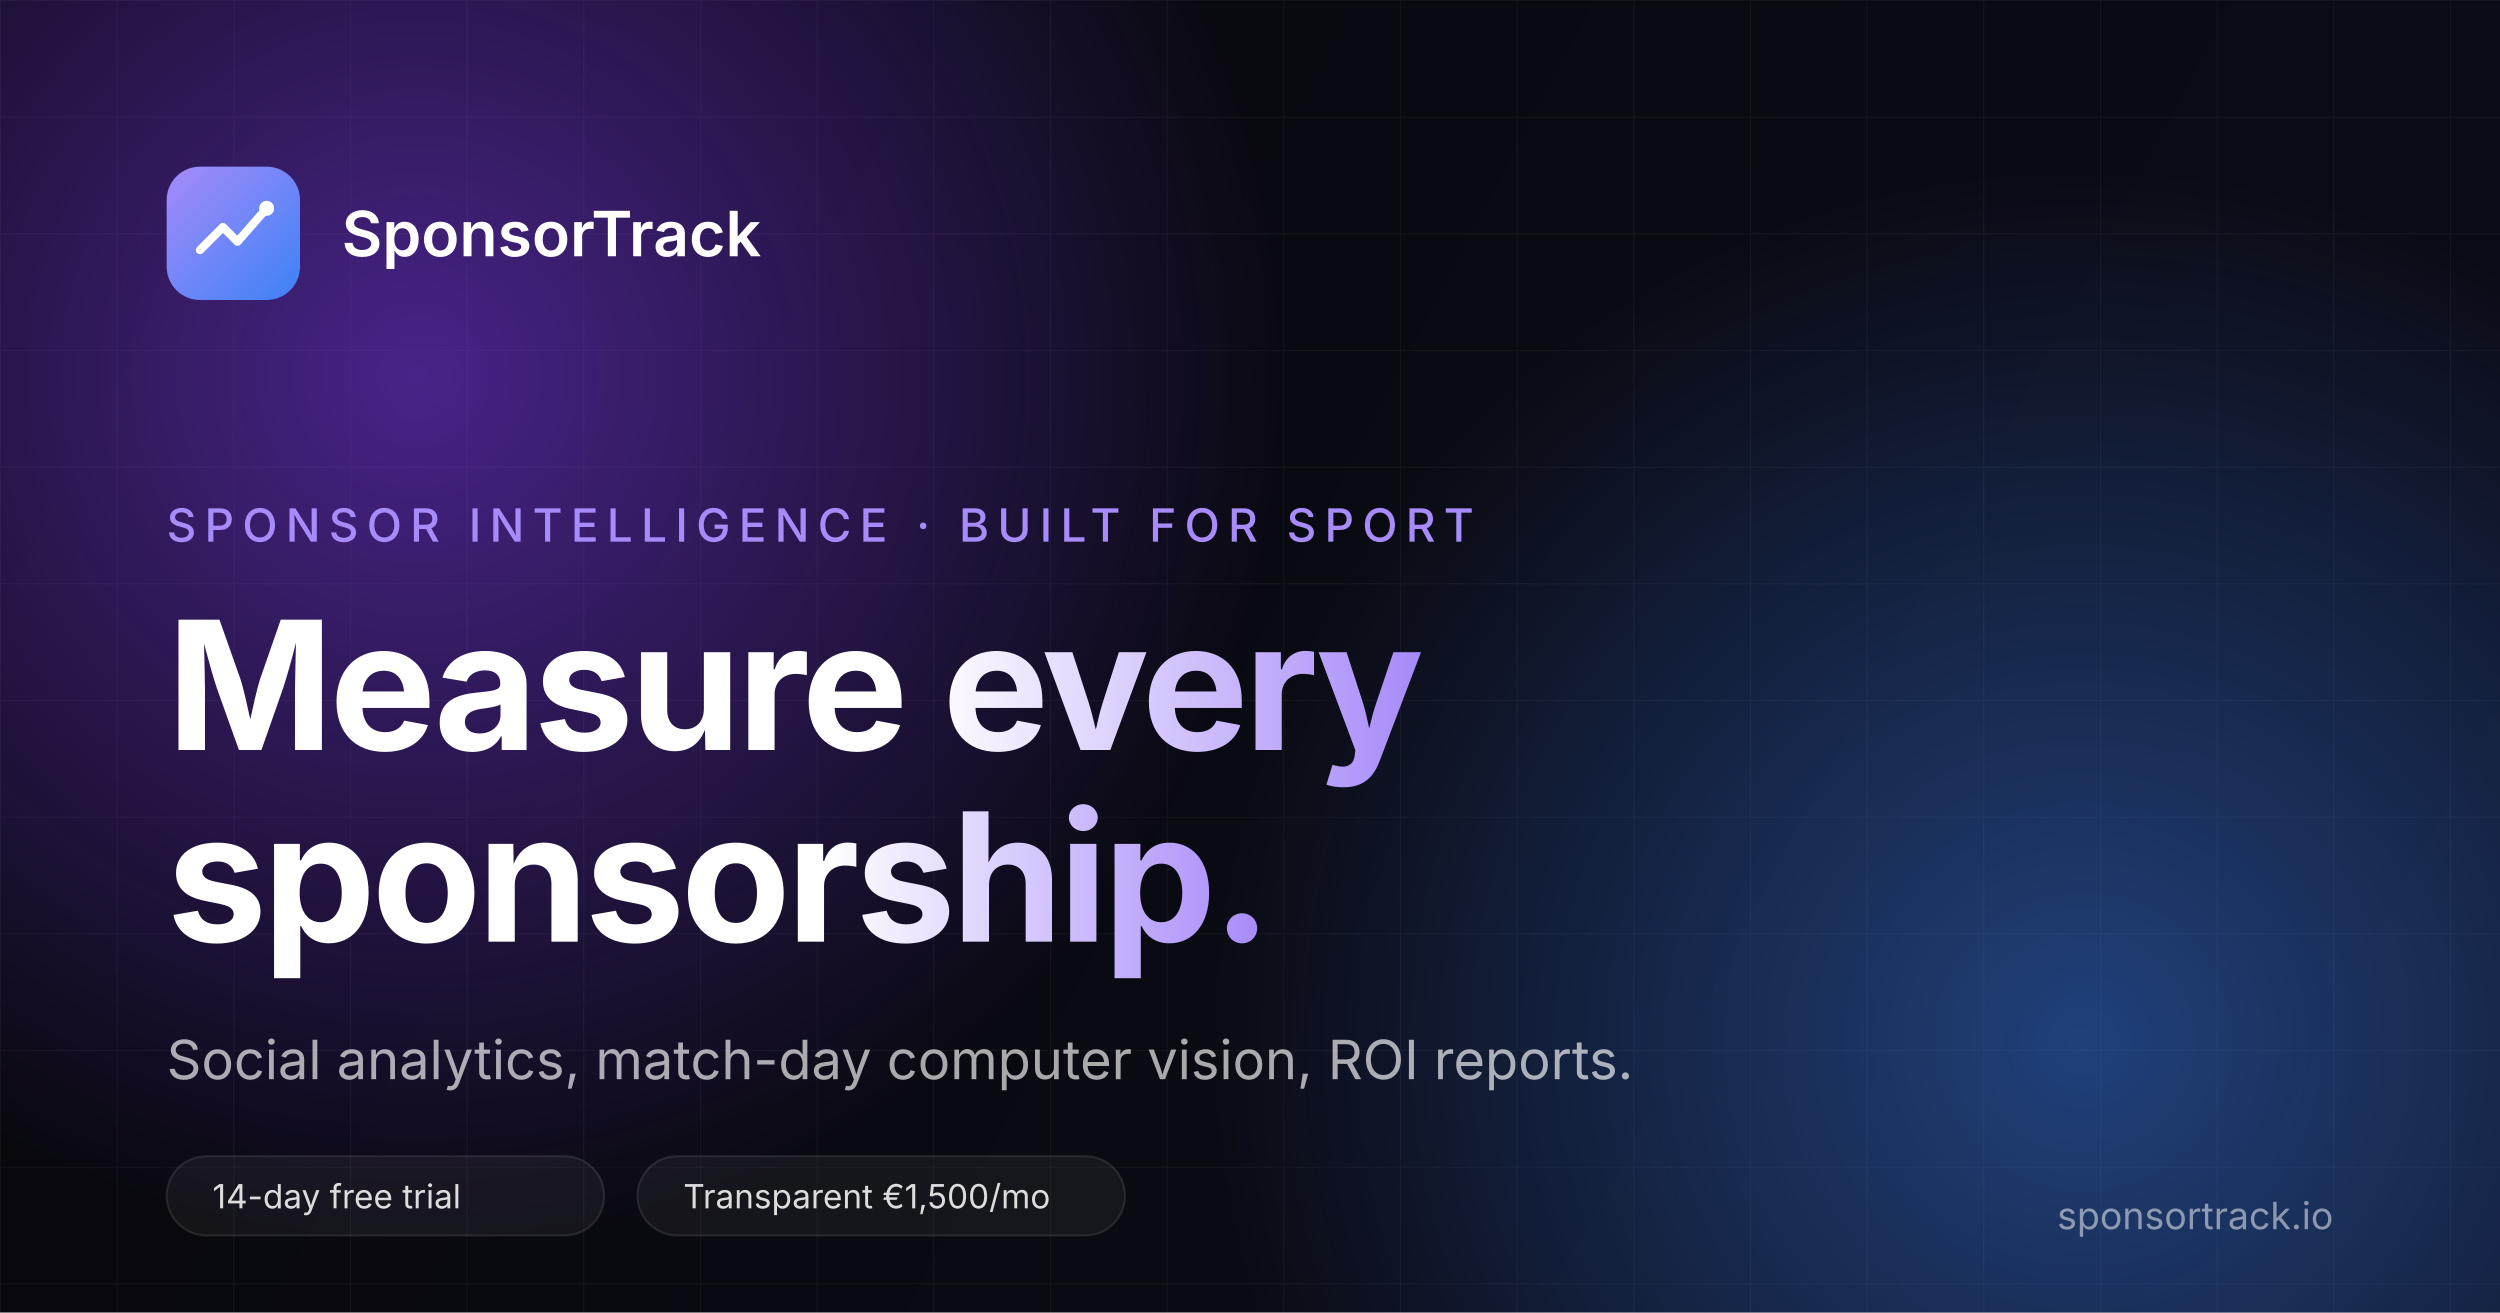
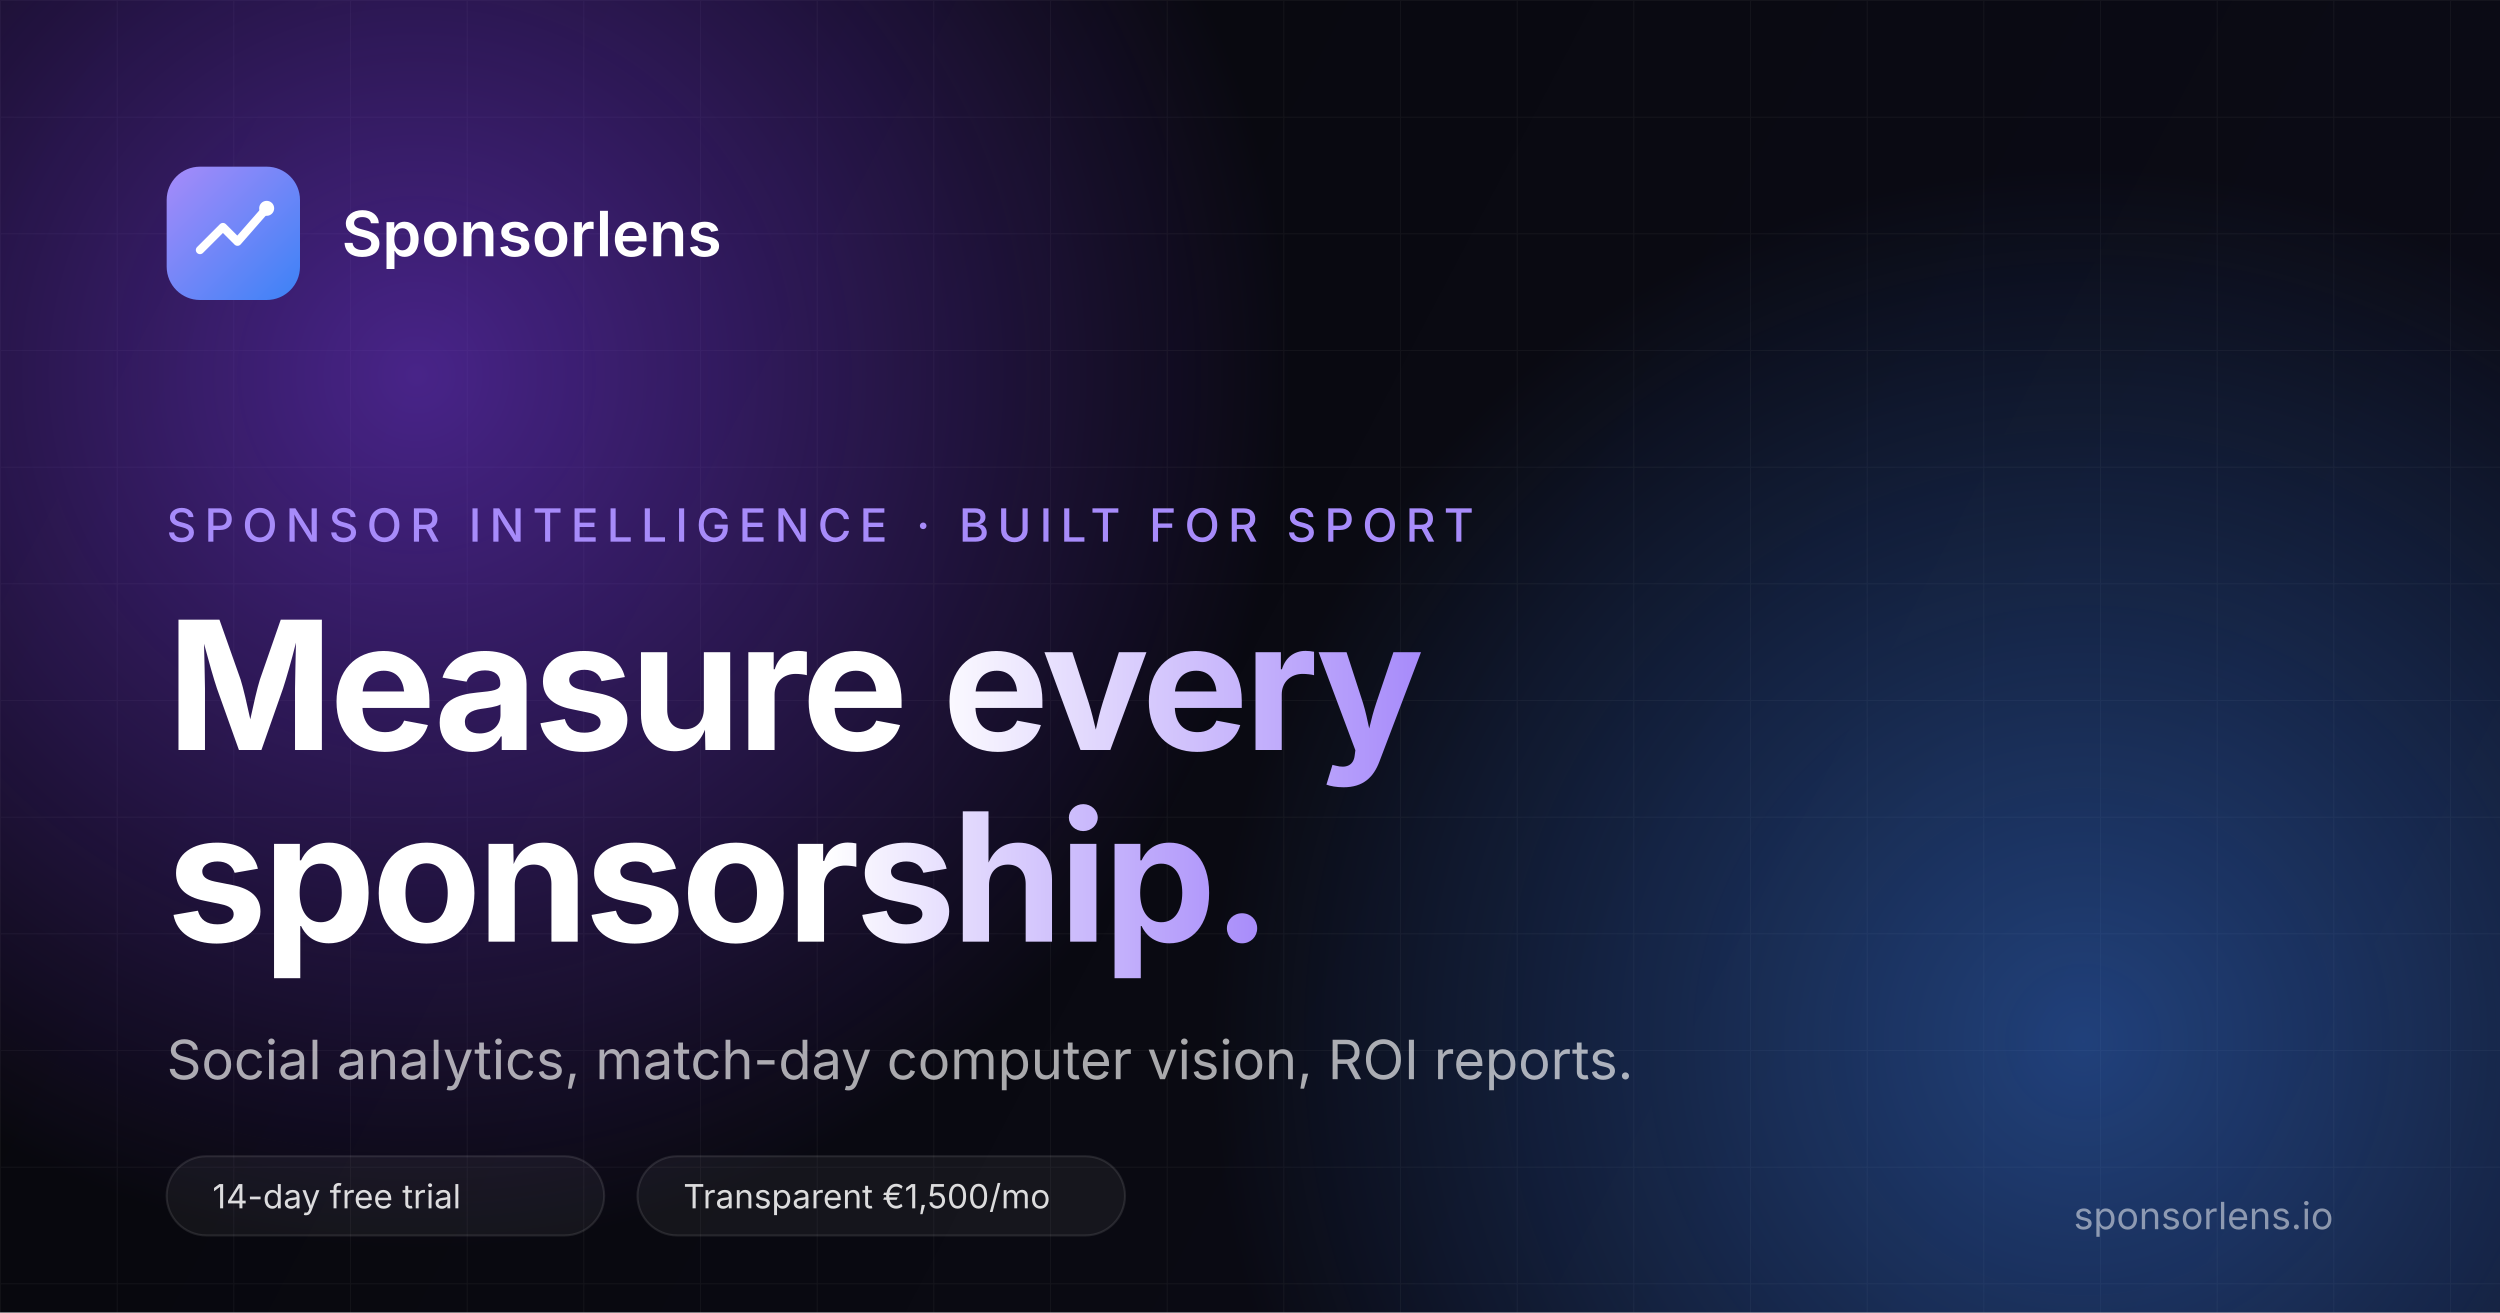
<svg xmlns="http://www.w3.org/2000/svg" viewBox="0 0 1200 630" width="1200" height="630">
  <defs>
    <linearGradient id="bg" x1="0" y1="0" x2="1200" y2="630" gradientUnits="userSpaceOnUse">
      <stop offset="0" stop-color="#07070B" />
      <stop offset="1" stop-color="#0C0C18" />
    </linearGradient>
    <radialGradient id="orb1" cx="200" cy="180" r="420" gradientUnits="userSpaceOnUse">
      <stop offset="0" stop-color="#7C3AED" stop-opacity="0.55" />
      <stop offset="1" stop-color="#7C3AED" stop-opacity="0" />
    </radialGradient>
    <radialGradient id="orb2" cx="1000" cy="500" r="420" gradientUnits="userSpaceOnUse">
      <stop offset="0" stop-color="#3B82F6" stop-opacity="0.45" />
      <stop offset="1" stop-color="#3B82F6" stop-opacity="0" />
    </radialGradient>
    <linearGradient id="logoG" x1="0" y1="0" x2="64" y2="64" gradientUnits="userSpaceOnUse">
      <stop offset="0" stop-color="#A78BFA" />
      <stop offset="1" stop-color="#3B82F6" />
    </linearGradient>
    <linearGradient id="titleG" x1="0" y1="0" x2="1" y2="0">
      <stop offset="0" stop-color="#FFFFFF" />
      <stop offset="0.6" stop-color="#FFFFFF" />
      <stop offset="1" stop-color="#A78BFA" />
    </linearGradient>
    <pattern id="grid" x="0" y="0" width="56" height="56" patternUnits="userSpaceOnUse">
      <path d="M 56 0 L 0 0 0 56" fill="none" stroke="rgba(255,255,255,0.04)" stroke-width="1" />
    </pattern>
  </defs>
  <rect width="1200" height="630" fill="url(#bg)" />
  <rect width="1200" height="630" fill="url(#grid)" />
  <rect width="1200" height="630" fill="url(#orb1)" />
  <rect width="1200" height="630" fill="url(#orb2)" />
  <g transform="translate(80,80)">
    <rect width="64" height="64" rx="16" fill="url(#logoG)" />
    <path d="M16 40 L27 29 L34 36 L48 20" stroke="white" stroke-width="4" stroke-linecap="round" stroke-linejoin="round" fill="none" />
    <circle cx="48" cy="20" r="3.6" fill="white" />
  </g>
-   <text x="164" y="123" font-family="system-ui,-apple-system,Segoe UI,sans-serif" font-size="30" font-weight="600" fill="#FFFFFF">SponsorTrack</text>
+   <text x="164" y="123" font-family="system-ui,-apple-system,Segoe UI,sans-serif" font-size="30" font-weight="600" fill="#FFFFFF">Sponsorlens</text>
  <text x="80" y="260" font-family="system-ui,-apple-system,Segoe UI,sans-serif" font-size="22" font-weight="500" fill="#A78BFA" letter-spacing="4">SPONSOR INTELLIGENCE · BUILT FOR SPORT</text>
  <text x="80" y="360" font-family="system-ui,-apple-system,Segoe UI,sans-serif" font-size="86" font-weight="700" fill="url(#titleG)" letter-spacing="-2">Measure every</text>
  <text x="80" y="452" font-family="system-ui,-apple-system,Segoe UI,sans-serif" font-size="86" font-weight="700" fill="url(#titleG)" letter-spacing="-2">sponsorship.</text>
  <text x="80" y="518" font-family="system-ui,-apple-system,Segoe UI,sans-serif" font-size="26" font-weight="400" fill="rgba(255,255,255,0.65)">Social analytics, match-day computer vision, ROI reports.</text>
  <g transform="translate(80,555)">
    <rect x="0" y="0" width="210" height="38" rx="19" fill="rgba(255,255,255,0.05)" stroke="rgba(255,255,255,0.1)" />
    <text x="22" y="25" font-family="system-ui,-apple-system,sans-serif" font-size="16" fill="rgba(255,255,255,0.85)">14-day free trial</text>
    <rect x="226" y="0" width="234" height="38" rx="19" fill="rgba(255,255,255,0.05)" stroke="rgba(255,255,255,0.1)" />
    <text x="248" y="25" font-family="system-ui,-apple-system,sans-serif" font-size="16" fill="rgba(255,255,255,0.85)">Transparent €1,500/mo</text>
  </g>
-   <text x="1120" y="590" text-anchor="end" font-family="system-ui,-apple-system,sans-serif" font-size="18" fill="rgba(255,255,255,0.5)">sponsortrack.io</text>
+   <text x="1120" y="590" text-anchor="end" font-family="system-ui,-apple-system,sans-serif" font-size="18" fill="rgba(255,255,255,0.5)">sponsorlens.io</text>
</svg>
